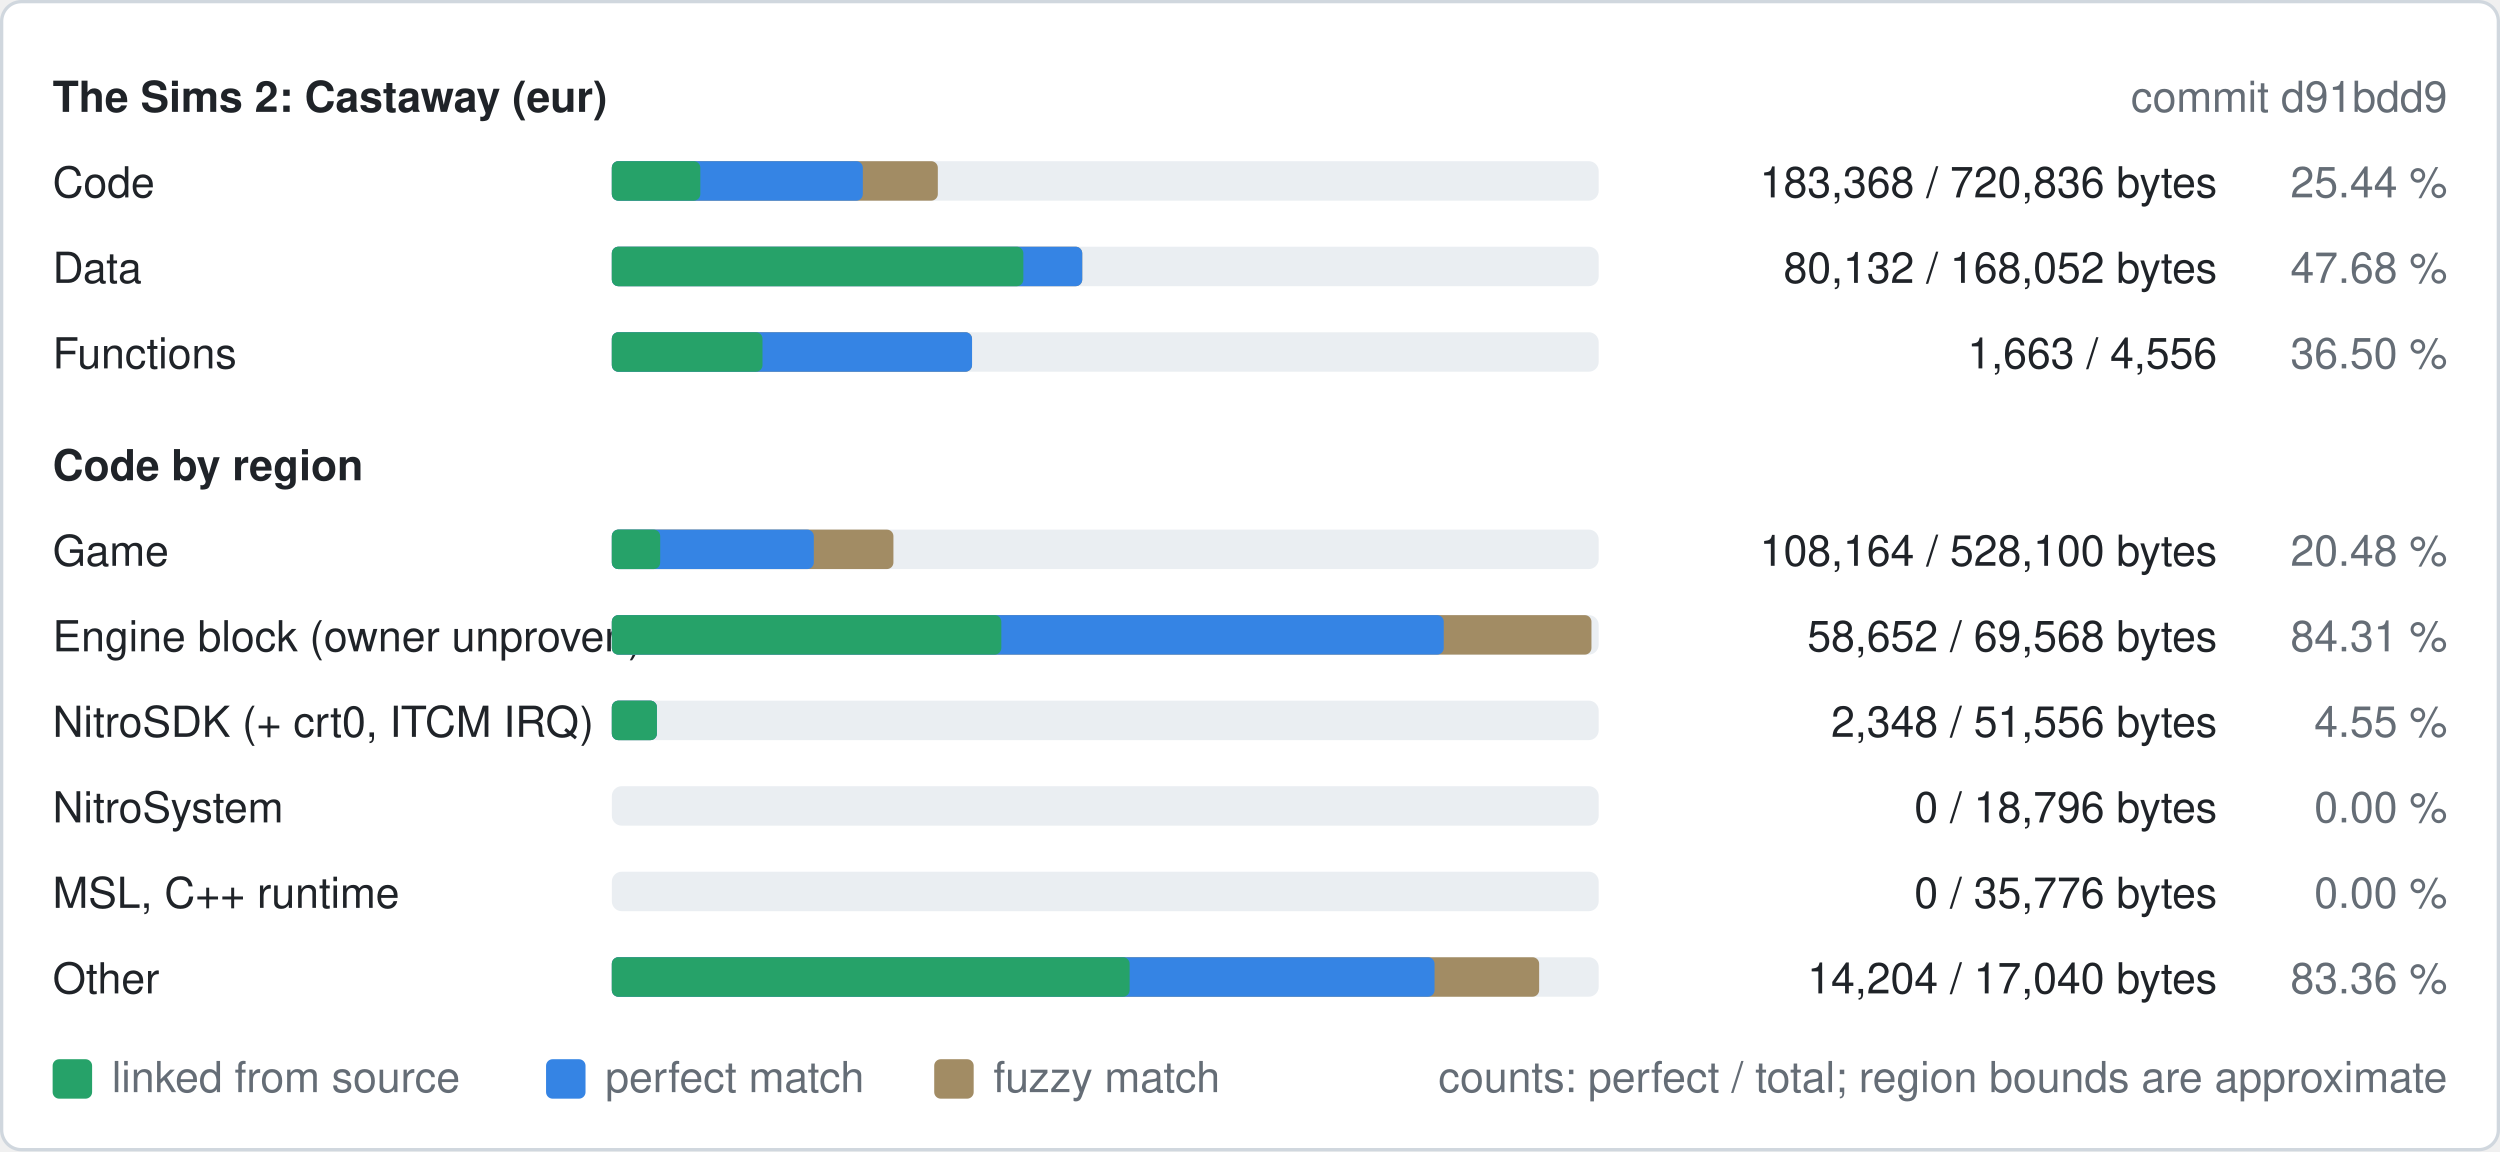
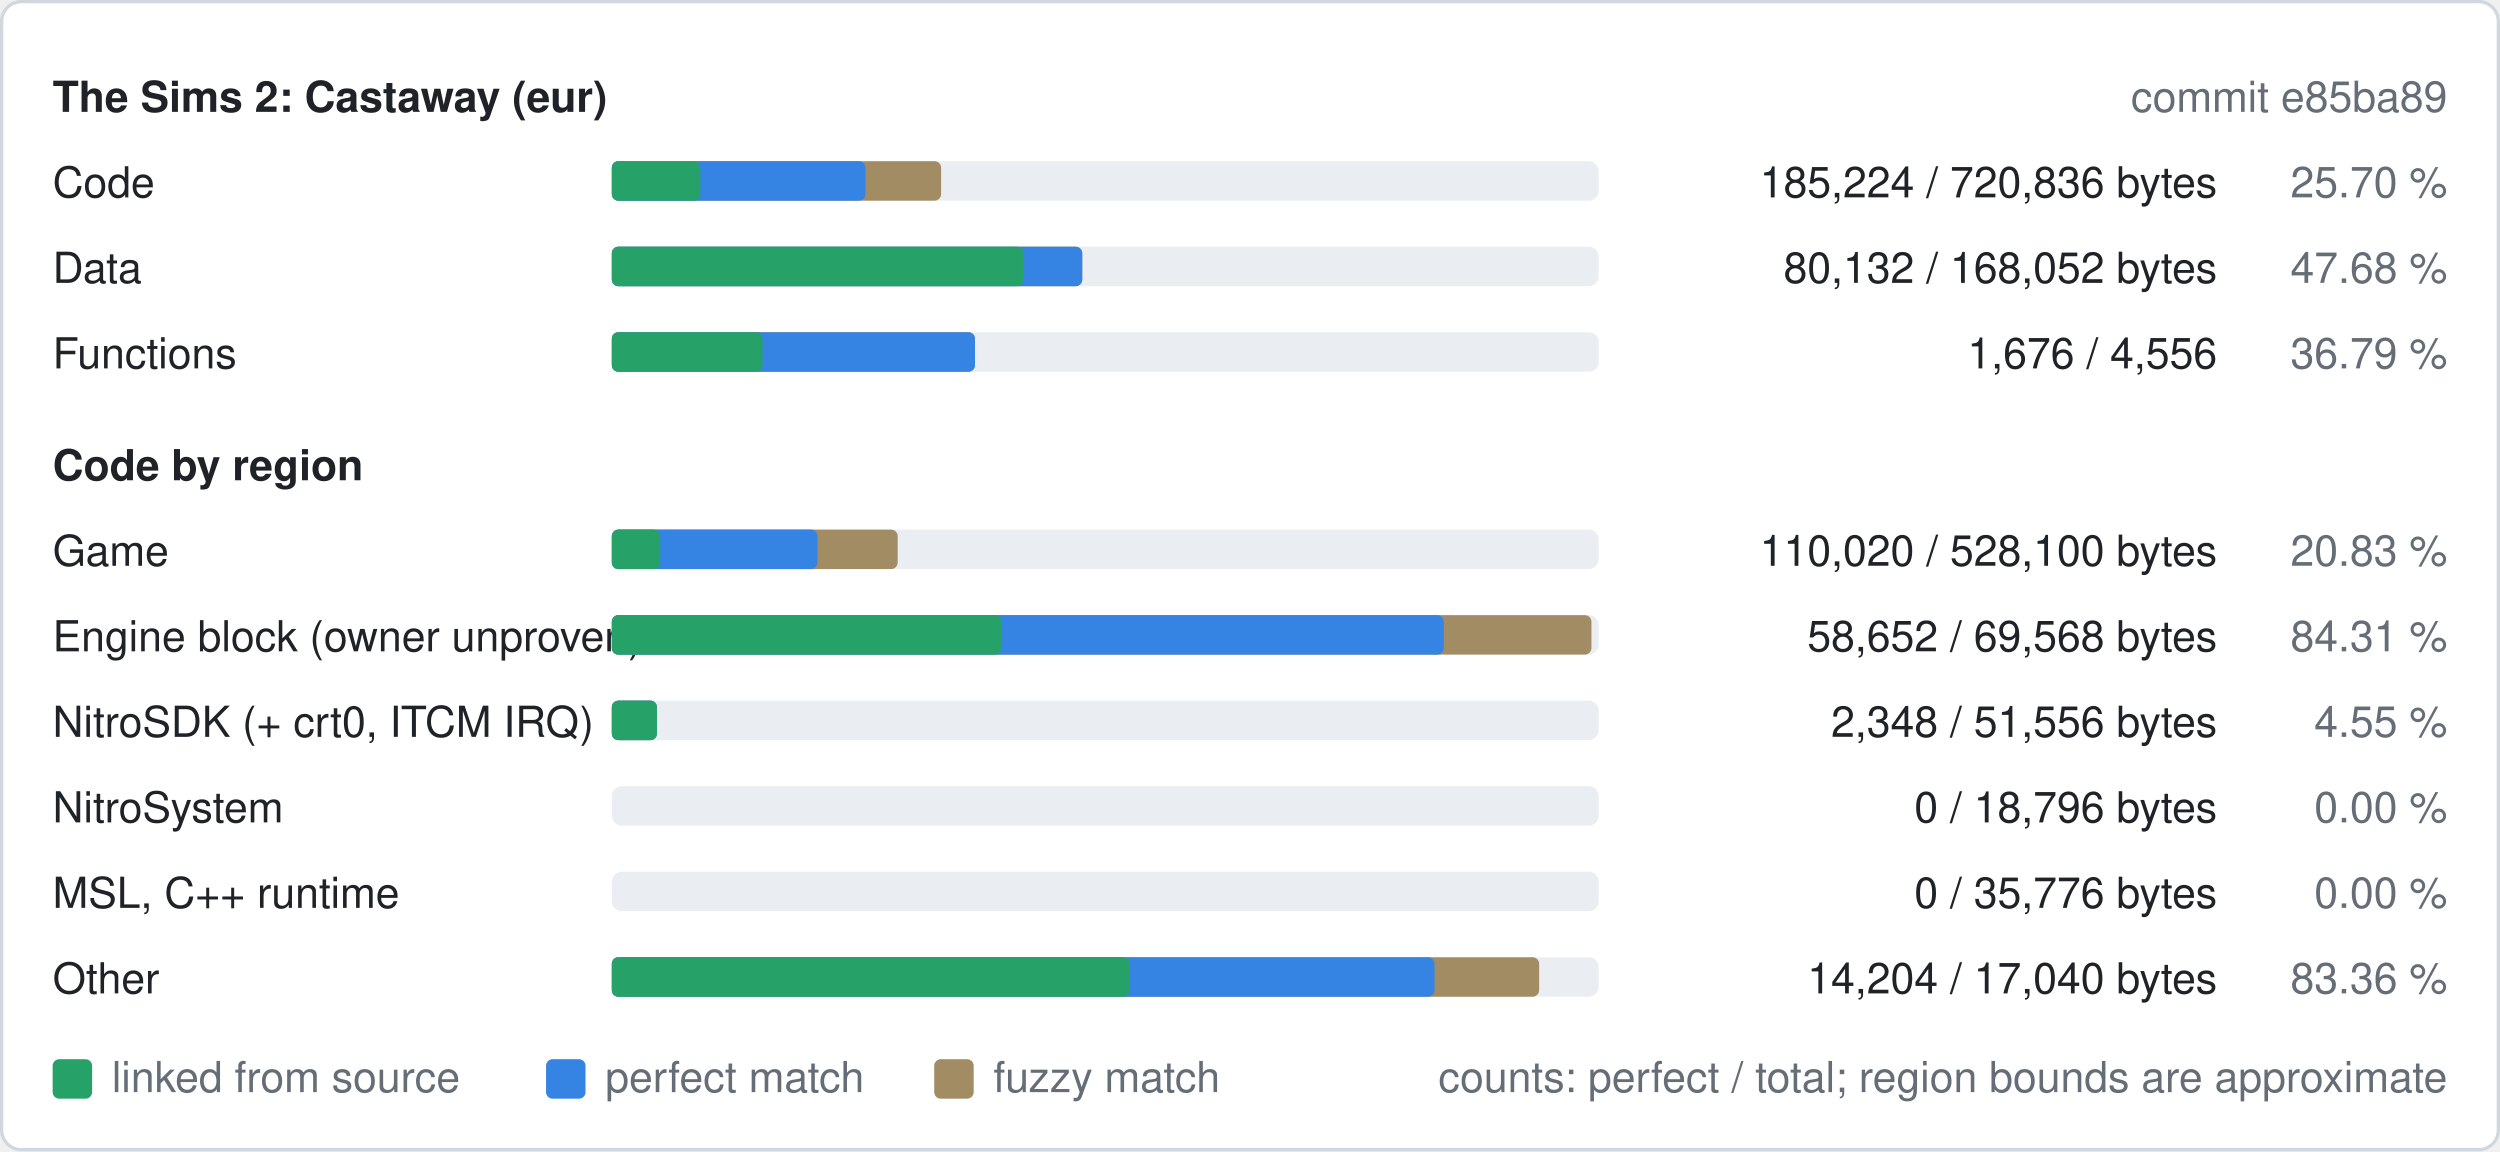
<svg xmlns="http://www.w3.org/2000/svg" width="760" height="350" viewBox="0 0 760 350" role="img" aria-label="Decompilation progress of eur">
  <style>
text{font-family:-apple-system,BlinkMacSystemFont,"Segoe UI",Helvetica,Arial,sans-serif;font-size:13px}
.b{font-weight:600}
.bg{fill:#ffffff;stroke:#d0d7de}.t{fill:#1f2328}.m{fill:#656d76}.track{fill:#eaeef2}.fuzzy{fill:#a28c64}.perfect{fill:#3584e4}.linked{fill:#26a269}
@media (prefers-color-scheme: dark){.bg{fill:#0d1117;stroke:#30363d}.t{fill:#e6edf3}.m{fill:#8d96a0}.track{fill:#21262d}.fuzzy{fill:#a28c64}.perfect{fill:#3584e4}.linked{fill:#2ec27e}}
</style>
  <rect class="bg" x="0.5" y="0.5" width="759" height="349" rx="6" />
  <text class="t b" x="16" y="34">The Sims 2: Castaway (eur)</text>
-   <text class="m" x="744" y="34" text-anchor="end">commit d91bdd9</text>
+   <text class="m" x="744" y="34" text-anchor="end">commit e85ba89</text>
  <text class="t" x="16" y="60">Code</text>
  <rect class="track" x="186" y="49" width="300" height="12" rx="3" />
-   <rect class="fuzzy" x="186" y="49" width="99.1" height="12" rx="2" />
-   <rect class="perfect" x="186" y="49" width="76.3" height="12" rx="2" />
+   <rect class="fuzzy" x="186" y="49" width="100.1" height="12" rx="2" />
+   <rect class="perfect" x="186" y="49" width="77.1" height="12" rx="2" />
  <rect class="linked" x="186" y="49" width="26.9" height="12" rx="2" />
-   <text class="t" x="674" y="60" text-anchor="end">183,368 / 720,836 bytes</text>
-   <text class="m" x="744" y="60" text-anchor="end">25.44 %</text>
+   <text class="t" x="674" y="60" text-anchor="end">185,224 / 720,836 bytes</text>
+   <text class="m" x="744" y="60" text-anchor="end">25.70 %</text>
  <text class="t" x="16" y="86">Data</text>
  <rect class="track" x="186" y="75" width="300" height="12" rx="3" />
  <rect class="fuzzy" x="186" y="75" width="143.0" height="12" rx="2" />
  <rect class="perfect" x="186" y="75" width="143.0" height="12" rx="2" />
  <rect class="linked" x="186" y="75" width="125.1" height="12" rx="2" />
  <text class="t" x="674" y="86" text-anchor="end">80,132 / 168,052 bytes</text>
  <text class="m" x="744" y="86" text-anchor="end">47.68 %</text>
  <text class="t" x="16" y="112">Functions</text>
  <rect class="track" x="186" y="101" width="300" height="12" rx="3" />
-   <rect class="fuzzy" x="186" y="101" width="109.5" height="12" rx="2" />
-   <rect class="perfect" x="186" y="101" width="109.5" height="12" rx="2" />
+   <rect class="fuzzy" x="186" y="101" width="110.4" height="12" rx="2" />
+   <rect class="perfect" x="186" y="101" width="110.4" height="12" rx="2" />
  <rect class="linked" x="186" y="101" width="45.8" height="12" rx="2" />
-   <text class="t" x="674" y="112" text-anchor="end">1,663 / 4,556</text>
-   <text class="m" x="744" y="112" text-anchor="end">36.50 %</text>
+   <text class="t" x="674" y="112" text-anchor="end">1,676 / 4,556</text>
+   <text class="m" x="744" y="112" text-anchor="end">36.79 %</text>
  <text class="t b" x="16" y="146">Code by region</text>
  <text class="t" x="16" y="172">Game</text>
  <rect class="track" x="186" y="161" width="300" height="12" rx="3" />
-   <rect class="fuzzy" x="186" y="161" width="85.6" height="12" rx="2" />
-   <rect class="perfect" x="186" y="161" width="61.4" height="12" rx="2" />
+   <rect class="fuzzy" x="186" y="161" width="86.9" height="12" rx="2" />
+   <rect class="perfect" x="186" y="161" width="62.5" height="12" rx="2" />
  <rect class="linked" x="186" y="161" width="14.7" height="12" rx="2" />
-   <text class="t" x="674" y="172" text-anchor="end">108,164 / 528,100 bytes</text>
-   <text class="m" x="744" y="172" text-anchor="end">20.48 %</text>
+   <text class="t" x="674" y="172" text-anchor="end">110,020 / 528,100 bytes</text>
+   <text class="m" x="744" y="172" text-anchor="end">20.83 %</text>
  <text class="t" x="16" y="198">Engine block (owner unproven)</text>
  <rect class="track" x="186" y="187" width="300" height="12" rx="3" />
  <rect class="fuzzy" x="186" y="187" width="297.8" height="12" rx="2" />
  <rect class="perfect" x="186" y="187" width="252.9" height="12" rx="2" />
  <rect class="linked" x="186" y="187" width="118.4" height="12" rx="2" />
  <text class="t" x="674" y="198" text-anchor="end">58,652 / 69,568 bytes</text>
  <text class="m" x="744" y="198" text-anchor="end">84.31 %</text>
  <text class="t" x="16" y="224">NitroSDK (+ crt0, ITCM IRQ)</text>
  <rect class="track" x="186" y="213" width="300" height="12" rx="3" />
  <rect class="fuzzy" x="186" y="213" width="13.7" height="12" rx="2" />
  <rect class="perfect" x="186" y="213" width="13.7" height="12" rx="2" />
  <rect class="linked" x="186" y="213" width="13.7" height="12" rx="2" />
  <text class="t" x="674" y="224" text-anchor="end">2,348 / 51,556 bytes</text>
  <text class="m" x="744" y="224" text-anchor="end">4.55 %</text>
  <text class="t" x="16" y="250">NitroSystem</text>
  <rect class="track" x="186" y="239" width="300" height="12" rx="3" />
  <text class="t" x="674" y="250" text-anchor="end">0 / 18,796 bytes</text>
  <text class="m" x="744" y="250" text-anchor="end">0.00 %</text>
  <text class="t" x="16" y="276">MSL, C++ runtime</text>
  <rect class="track" x="186" y="265" width="300" height="12" rx="3" />
  <text class="t" x="674" y="276" text-anchor="end">0 / 35,776 bytes</text>
  <text class="m" x="744" y="276" text-anchor="end">0.00 %</text>
  <text class="t" x="16" y="302">Other</text>
  <rect class="track" x="186" y="291" width="300" height="12" rx="3" />
  <rect class="fuzzy" x="186" y="291" width="281.9" height="12" rx="2" />
  <rect class="perfect" x="186" y="291" width="250.1" height="12" rx="2" />
  <rect class="linked" x="186" y="291" width="157.4" height="12" rx="2" />
  <text class="t" x="674" y="302" text-anchor="end">14,204 / 17,040 bytes</text>
  <text class="m" x="744" y="302" text-anchor="end">83.36 %</text>
  <rect class="linked" x="16" y="322" width="12" height="12" rx="2" />
  <text class="m" x="34" y="332">linked from source</text>
  <rect class="perfect" x="166" y="322" width="12" height="12" rx="2" />
  <text class="m" x="184" y="332">perfect match</text>
  <rect class="fuzzy" x="284" y="322" width="12" height="12" rx="2" />
  <text class="m" x="302" y="332">fuzzy match</text>
  <text class="m" x="744" y="332" text-anchor="end">counts: perfect / total; region bounds are approximate</text>
</svg>
